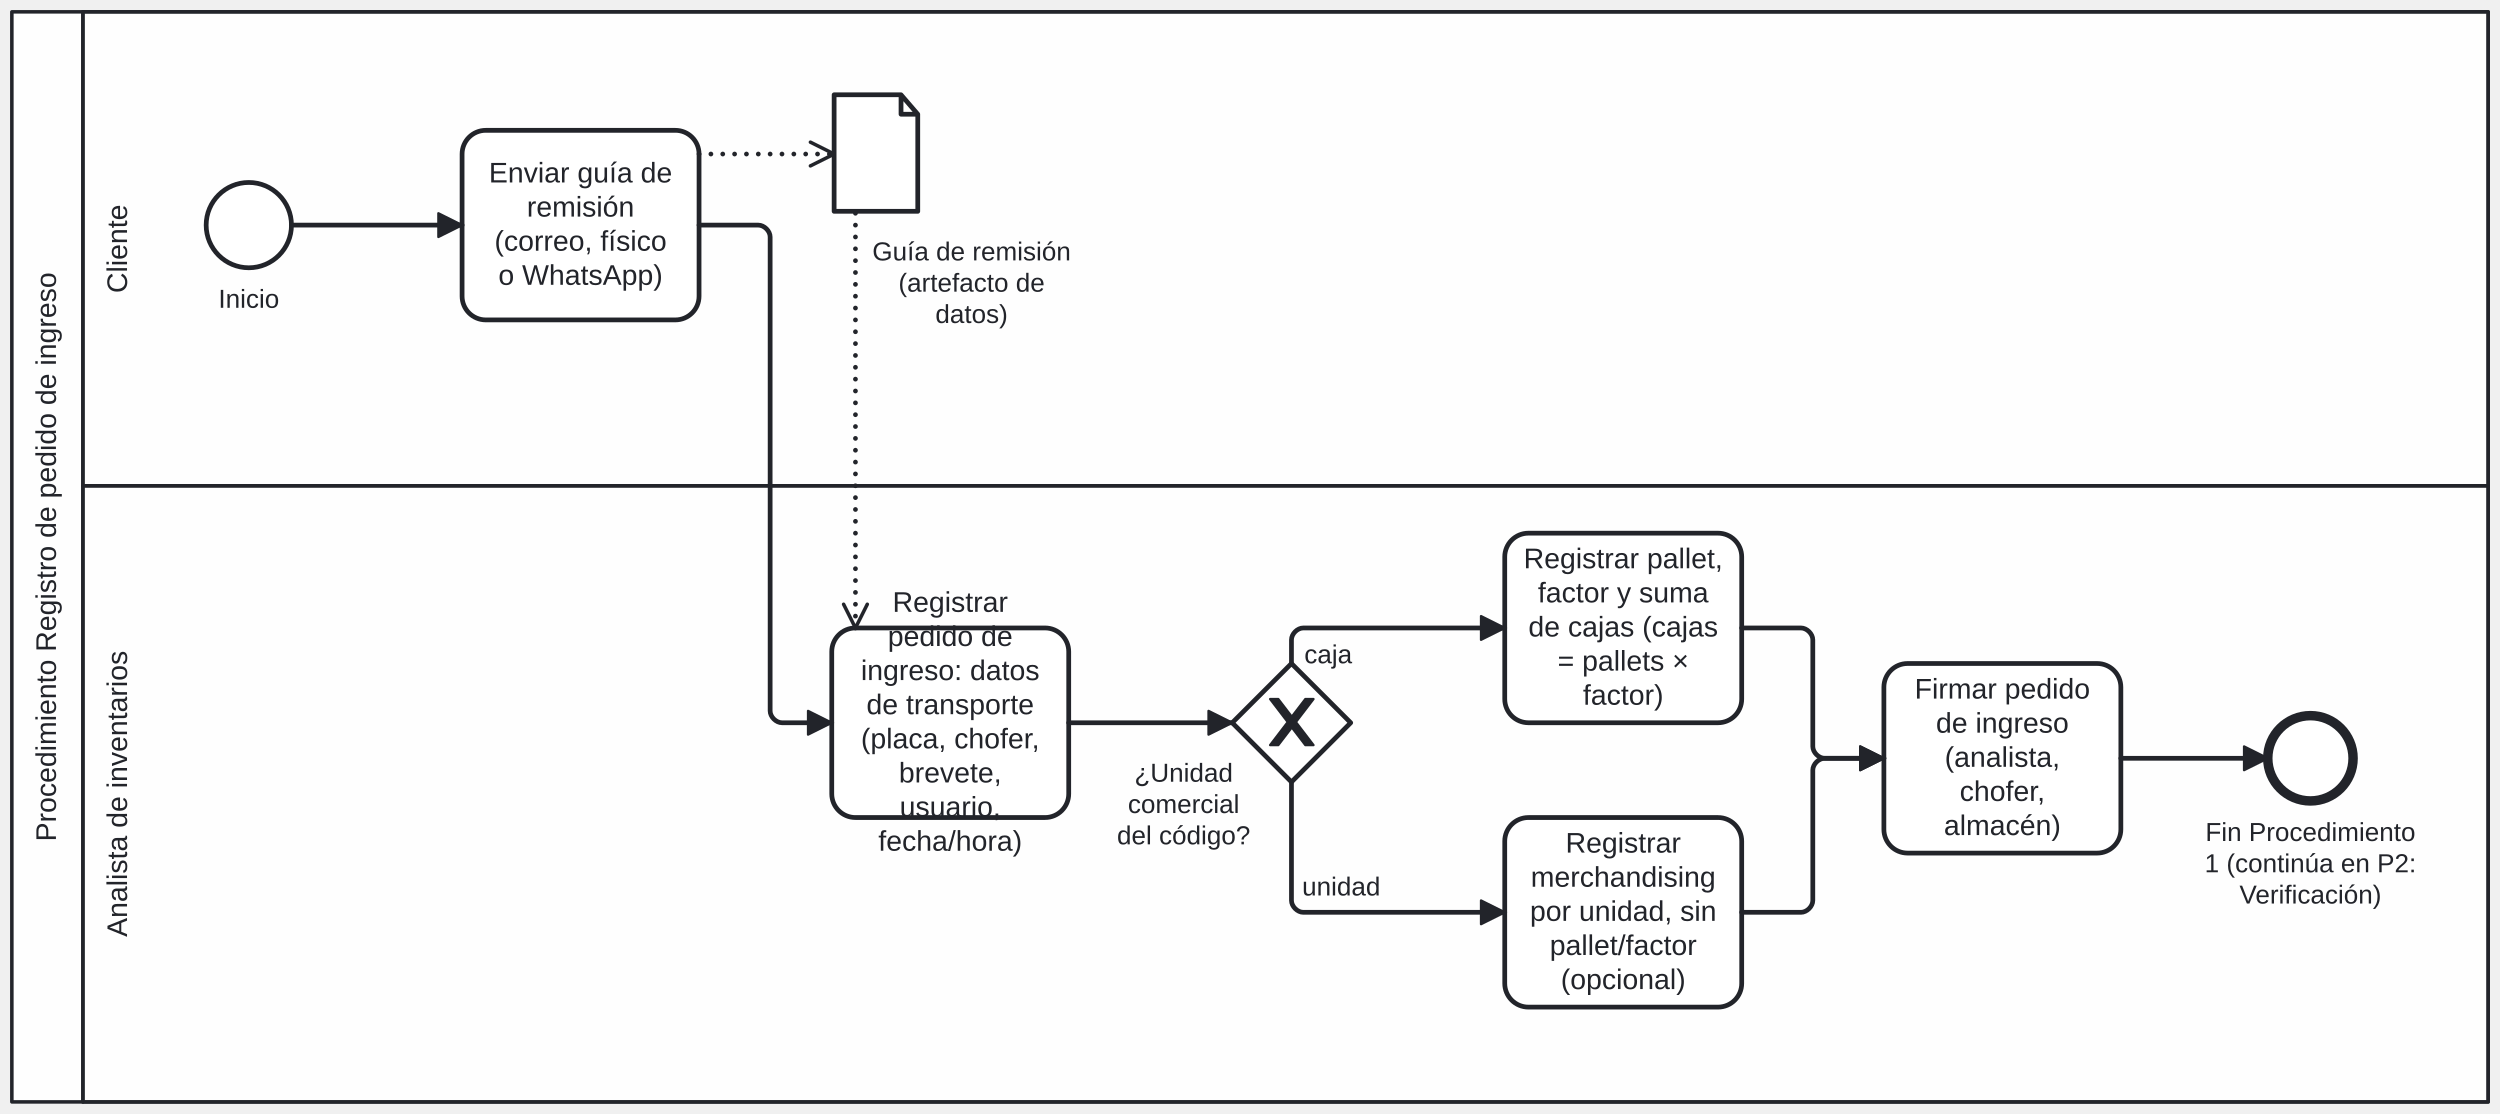
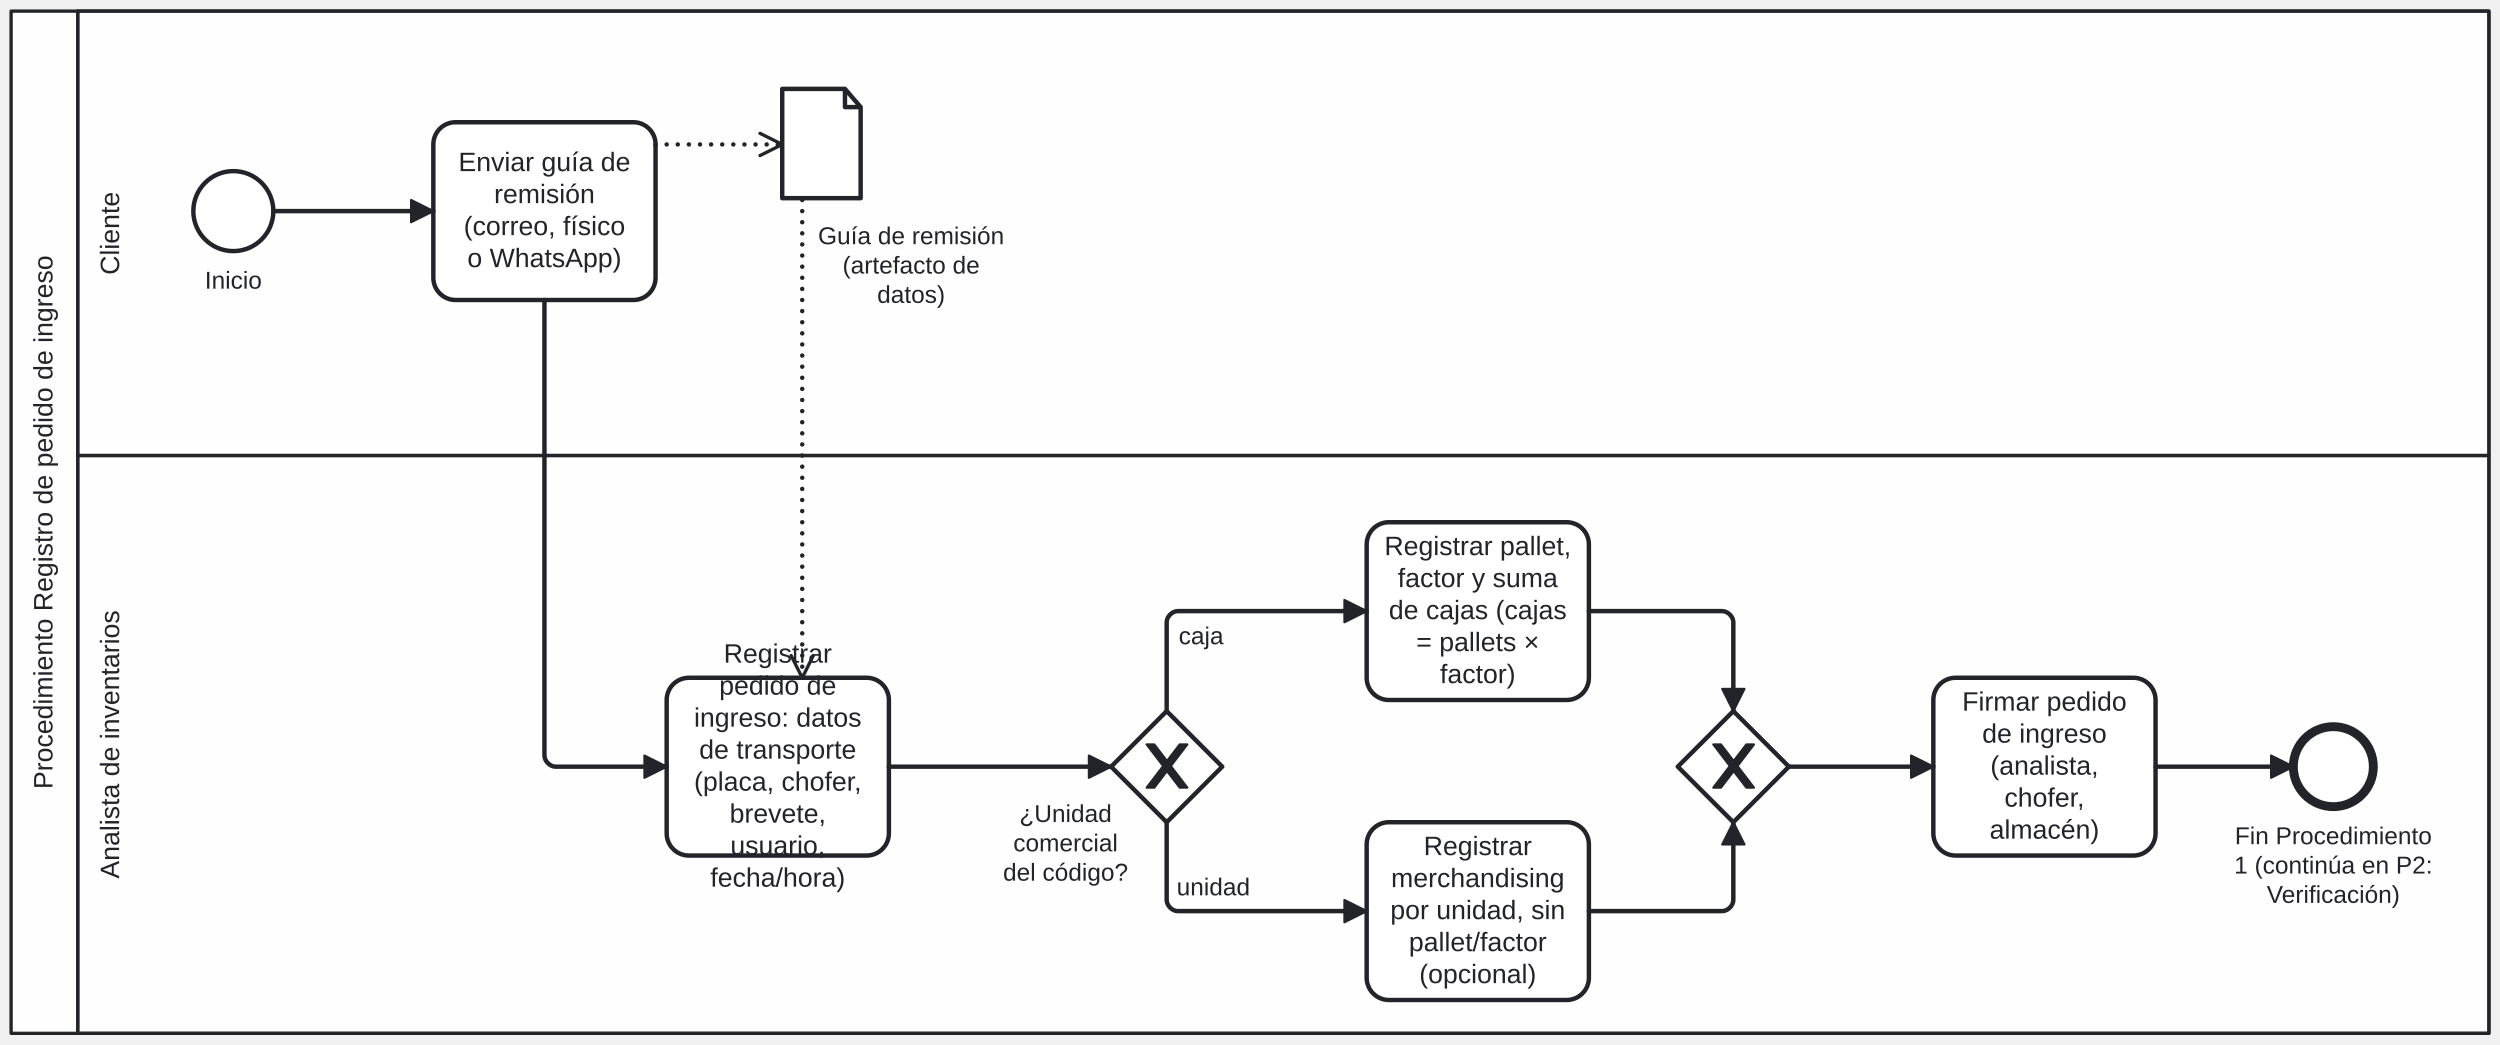
- <svg xmlns="http://www.w3.org/2000/svg" width="1055" height="470" viewBox="100 -40 1055 470" version="1.1">
+ <svg xmlns="http://www.w3.org/2000/svg" width="1125" height="470" viewBox="100 -65 1125 470" version="1.1">
  <defs>
-     <pattern id="djs-grid-pattern-201224" width="10" height="10" patternUnits="userSpaceOnUse">
+     <pattern id="djs-grid-pattern-853184" width="10" height="10" patternUnits="userSpaceOnUse">
      <circle cx="0.5" cy="0.5" r="0.5" style="fill: rgb(204, 204, 204);" />
    </pattern>
  </defs>
  <g class="djs-group">
-     <g class="djs-element djs-shape" data-element-id="Participant_1" style="display: block;" transform="matrix(1 0 0 1 105 -35)">
+     <g class="djs-element djs-shape" data-element-id="Participant_1" style="display: block;" transform="matrix(1 0 0 1 105 -60)">
      <g class="djs-visual">
-         <rect x="0" y="0" width="1045" height="460" rx="0" ry="0" style="stroke-linecap: round; stroke-linejoin: round; stroke: rgb(34, 36, 42); stroke-width: 1.5px; fill: white; fill-opacity: 0.95;" />
+         <rect x="0" y="0" width="1115" height="460" rx="0" ry="0" style="stroke-linecap: round; stroke-linejoin: round; stroke: rgb(34, 36, 42); stroke-width: 1.5px; fill: white; fill-opacity: 0.95;" />
        <path style="fill: none; stroke-linecap: round; stroke-linejoin: round; stroke: rgb(34, 36, 42); stroke-width: 1.5px;" d="M30,0L30,460" />
        <text lineHeight="1.2" class="djs-label" style="font-family: Arial, sans-serif; font-size: 12px; font-weight: normal; fill: rgb(34, 36, 42);" transform="matrix(-1.83697e-16 -1 1 -1.83697e-16 0 460)">
          <tspan x="109.927" y="18.6">Procedimiento Registro de pedido de ingreso</tspan>
        </text>
      </g>
-       <rect class="djs-hit djs-hit-no-move" x="0" y="0" width="1045" height="460" style="fill: none; stroke-opacity: 0; stroke: white; stroke-width: 15px;" />
-       <rect class="djs-hit djs-hit-click-stroke" x="0" y="0" width="1045" height="460" style="fill: none; stroke-opacity: 0; stroke: white; stroke-width: 15px;" />
+       <rect class="djs-hit djs-hit-no-move" x="0" y="0" width="1115" height="460" style="fill: none; stroke-opacity: 0; stroke: white; stroke-width: 15px;" />
+       <rect class="djs-hit djs-hit-click-stroke" x="0" y="0" width="1115" height="460" style="fill: none; stroke-opacity: 0; stroke: white; stroke-width: 15px;" />
      <rect class="djs-hit djs-hit-all" x="0" y="0" width="30" height="460" style="fill: none; stroke-opacity: 0; stroke: white; stroke-width: 15px;" />
-       <rect x="-5" y="-5" rx="4" width="1055" height="470" class="djs-outline" style="fill: none;" />
+       <rect x="-5" y="-5" rx="4" width="1125" height="470" class="djs-outline" style="fill: none;" />
    </g>
    <g class="djs-children">
      <g class="djs-group">
-         <g class="djs-element djs-shape" data-element-id="Lane_Analista_Inventarios" style="display: block;" transform="matrix(1 0 0 1 135 165)">
-           <g class="djs-visual">
-             <rect x="0" y="0" width="1015" height="260" rx="0" ry="0" style="stroke-linecap: round; stroke-linejoin: round; stroke: rgb(34, 36, 42); stroke-width: 1.5px; fill: white; fill-opacity: 0.25;" />
+         <g class="djs-element djs-shape" data-element-id="Lane_Cliente" style="display: block;" transform="matrix(1 0 0 1 135 -60)">
+           <g class="djs-visual">
+             <rect x="0" y="0" width="1085" height="200" rx="0" ry="0" style="stroke-linecap: round; stroke-linejoin: round; stroke: rgb(34, 36, 42); stroke-width: 1.5px; fill: white; fill-opacity: 0.25;" />
+             <text lineHeight="1.2" class="djs-label" style="font-family: Arial, sans-serif; font-size: 12px; font-weight: normal; fill: rgb(34, 36, 42);" transform="matrix(-1.83697e-16 -1 1 -1.83697e-16 0 200)">
+               <tspan x="81.323" y="18.6">Cliente</tspan>
+             </text>
+           </g>
+           <rect class="djs-hit djs-hit-no-move" x="0" y="0" width="1085" height="200" style="fill: none; stroke-opacity: 0; stroke: white; stroke-width: 15px;" />
+           <rect class="djs-hit djs-hit-click-stroke" x="0" y="0" width="1085" height="200" style="fill: none; stroke-opacity: 0; stroke: white; stroke-width: 15px;" />
+           <rect class="djs-hit djs-hit-all" x="0" y="0" width="30" height="200" style="fill: none; stroke-opacity: 0; stroke: white; stroke-width: 15px;" />
+           <rect x="-5" y="-5" rx="4" width="1095" height="210" class="djs-outline" style="fill: none;" />
+         </g>
+       </g>
+       <g class="djs-group">
+         <g class="djs-element djs-shape" data-element-id="Lane_Analista_Inventarios" style="display: block;" transform="matrix(1 0 0 1 135 140)">
+           <g class="djs-visual">
+             <rect x="0" y="0" width="1085" height="260" rx="0" ry="0" style="stroke-linecap: round; stroke-linejoin: round; stroke: rgb(34, 36, 42); stroke-width: 1.5px; fill: white; fill-opacity: 0.25;" />
            <text lineHeight="1.2" class="djs-label" style="font-family: Arial, sans-serif; font-size: 12px; font-weight: normal; fill: rgb(34, 36, 42);" transform="matrix(-1.83697e-16 -1 1 -1.83697e-16 0 260)">
              <tspan x="69.631" y="18.6">Analista de inventarios</tspan>
            </text>
          </g>
-           <rect class="djs-hit djs-hit-no-move" x="0" y="0" width="1015" height="260" style="fill: none; stroke-opacity: 0; stroke: white; stroke-width: 15px;" />
-           <rect class="djs-hit djs-hit-click-stroke" x="0" y="0" width="1015" height="260" style="fill: none; stroke-opacity: 0; stroke: white; stroke-width: 15px;" />
+           <rect class="djs-hit djs-hit-no-move" x="0" y="0" width="1085" height="260" style="fill: none; stroke-opacity: 0; stroke: white; stroke-width: 15px;" />
+           <rect class="djs-hit djs-hit-click-stroke" x="0" y="0" width="1085" height="260" style="fill: none; stroke-opacity: 0; stroke: white; stroke-width: 15px;" />
          <rect class="djs-hit djs-hit-all" x="0" y="0" width="30" height="260" style="fill: none; stroke-opacity: 0; stroke: white; stroke-width: 15px;" />
-           <rect x="-5" y="-5" rx="4" width="1025" height="270" class="djs-outline" style="fill: none;" />
-         </g>
-       </g>
-       <g class="djs-group">
-         <g class="djs-element djs-shape" data-element-id="Lane_Cliente" style="display: block;" transform="matrix(1 0 0 1 135 -35)">
-           <g class="djs-visual">
-             <rect x="0" y="0" width="1015" height="200" rx="0" ry="0" style="stroke-linecap: round; stroke-linejoin: round; stroke: rgb(34, 36, 42); stroke-width: 1.5px; fill: white; fill-opacity: 0.25;" />
-             <text lineHeight="1.2" class="djs-label" style="font-family: Arial, sans-serif; font-size: 12px; font-weight: normal; fill: rgb(34, 36, 42);" transform="matrix(-1.83697e-16 -1 1 -1.83697e-16 0 200)">
-               <tspan x="81.323" y="18.6">Cliente</tspan>
-             </text>
-           </g>
-           <rect class="djs-hit djs-hit-no-move" x="0" y="0" width="1015" height="200" style="fill: none; stroke-opacity: 0; stroke: white; stroke-width: 15px;" />
-           <rect class="djs-hit djs-hit-click-stroke" x="0" y="0" width="1015" height="200" style="fill: none; stroke-opacity: 0; stroke: white; stroke-width: 15px;" />
-           <rect class="djs-hit djs-hit-all" x="0" y="0" width="30" height="200" style="fill: none; stroke-opacity: 0; stroke: white; stroke-width: 15px;" />
-           <rect x="-5" y="-5" rx="4" width="1025" height="210" class="djs-outline" style="fill: none;" />
-         </g>
-       </g>
-       <g class="djs-group">
-         <g class="djs-element djs-shape" data-element-id="Task_4" style="display: block;" transform="matrix(1 0 0 1 735 305)">
+           <rect x="-5" y="-5" rx="4" width="1095" height="270" class="djs-outline" style="fill: none;" />
+         </g>
+       </g>
+       <g class="djs-group">
+         <g class="djs-element djs-shape" data-element-id="Task_1" style="display: block;" transform="matrix(1 0 0 1 295 -10)">
+           <g class="djs-visual">
+             <rect x="0" y="0" width="100" height="80" rx="10" ry="10" style="stroke-linecap: round; stroke-linejoin: round; stroke: rgb(34, 36, 42); stroke-width: 2px; fill: white; fill-opacity: 0.95;" />
+             <text lineHeight="1.2" class="djs-label" style="font-family: Arial, sans-serif; font-size: 12px; font-weight: normal; fill: rgb(34, 36, 42);">
+               <tspan x="11.308" y="22">Enviar guía de </tspan>
+               <tspan x="27.327" y="36.4">remisión </tspan>
+               <tspan x="13.657" y="50.8">(correo, físico</tspan>
+               <tspan x="15.318" y="65.2">o WhatsApp)</tspan>
+             </text>
+           </g>
+           <rect class="djs-hit djs-hit-all" x="0" y="0" width="100" height="80" style="fill: none; stroke-opacity: 0; stroke: white; stroke-width: 15px;" />
+           <rect x="-5" y="-5" rx="14" width="110" height="90" class="djs-outline" style="fill: none;" />
+         </g>
+       </g>
+       <g class="djs-group">
+         <g class="djs-element djs-shape" data-element-id="StartEvent_1" style="display: block;" transform="matrix(1 0 0 1 187 12)">
+           <g class="djs-visual">
+             <circle cx="18" cy="18" r="18" style="stroke-linecap: round; stroke-linejoin: round; stroke: rgb(34, 36, 42); stroke-width: 2px; fill: white; fill-opacity: 0.95;" />
+           </g>
+           <rect class="djs-hit djs-hit-all" x="0" y="0" width="36" height="36" style="fill: none; stroke-opacity: 0; stroke: white; stroke-width: 15px;" />
+           <circle cx="18" cy="18" r="23" class="djs-outline" style="fill: none;" />
+         </g>
+       </g>
+       <g class="djs-group">
+         <g class="djs-element djs-shape" data-element-id="StartEvent_1_label" style="display: block;" transform="matrix(1 0 0 1 192 55)">
+           <g class="djs-visual">
+             <text lineHeight="1.2" class="djs-label" style="font-family: Arial, sans-serif; font-size: 11px; font-weight: normal; fill: rgb(34, 36, 42);">
+               <tspan x="0.16" y="9.9">Inicio</tspan>
+             </text>
+           </g>
+           <rect class="djs-hit djs-hit-all" x="0" y="0" width="26" height="14" style="fill: none; stroke-opacity: 0; stroke: white; stroke-width: 15px;" />
+           <rect x="-5" y="-5" rx="4" width="36" height="24" class="djs-outline" style="fill: none;" />
+         </g>
+       </g>
+       <g class="djs-group">
+         <g class="djs-element djs-shape" data-element-id="DataObjectReference_1" style="display: block;" transform="matrix(1 0 0 1 452 -25)">
+           <g class="djs-visual">
+             <path d="m 0,0 28.235,0 7.059,8.197 0,40.984 -35.294,0 0,-49.18 28.235,0 0,8.197 7.059,0" style="fill: white; stroke-linecap: round; stroke-linejoin: round; stroke: rgb(34, 36, 42); stroke-width: 2px; fill-opacity: 0.95;" />
+           </g>
+           <rect class="djs-hit djs-hit-all" x="0" y="0" width="36" height="50" style="fill: none; stroke-opacity: 0; stroke: white; stroke-width: 15px;" />
+           <path d="M44.765 11.326L36.989 2.641C36.045 1.586 34.565 0.989 33.19 0.989H5.987C3.227 0.989 0.99 3.349 0.99 6.26V55.023C0.99 57.935 3.227 60.295 5.987 60.295H40.966C43.726 60.295 45.963 57.935 45.963 55.023V14.946C45.963 13.6 45.641 12.305 44.765 11.326Z" transform="translate(-6, -6)" class="djs-outline" style="stroke-width: 2px; fill: none;" />
+         </g>
+       </g>
+       <g class="djs-group">
+         <g class="djs-element djs-shape" data-element-id="DataObjectReference_1_label" style="display: block;" transform="matrix(1 0 0 1 468 35)">
+           <g class="djs-visual">
+             <text lineHeight="1.2" class="djs-label" style="font-family: Arial, sans-serif; font-size: 11px; font-weight: normal; fill: rgb(34, 36, 42);">
+               <tspan x="0.119" y="9.9">Guía de remisión </tspan>
+               <tspan x="11.122" y="23.1">(artefacto de </tspan>
+               <tspan x="26.714" y="36.3">datos)</tspan>
+             </text>
+           </g>
+           <rect class="djs-hit djs-hit-all" x="0" y="0" width="84" height="40" style="fill: none; stroke-opacity: 0; stroke: white; stroke-width: 15px;" />
+           <rect x="-5" y="-5" rx="4" width="94" height="50" class="djs-outline" style="fill: none;" />
+         </g>
+       </g>
+       <g class="djs-group">
+         <g class="djs-element djs-shape" data-element-id="Task_4" style="display: block;" transform="matrix(1 0 0 1 715 305)">
          <g class="djs-visual">
            <rect x="0" y="0" width="100" height="80" rx="10" ry="10" style="stroke-linecap: round; stroke-linejoin: round; stroke: rgb(34, 36, 42); stroke-width: 2px; fill: white; fill-opacity: 0.95;" />
            <text lineHeight="1.2" class="djs-label" style="font-family: Arial, sans-serif; font-size: 12px; font-weight: normal; fill: rgb(34, 36, 42);">
              <tspan x="25.66" y="14.8">Registrar </tspan>
              <tspan x="10.979" y="29.2">merchandising </tspan>
              <tspan x="10.64" y="43.6">por unidad, sin </tspan>
              <tspan x="18.983" y="58">pallet/factor </tspan>
              <tspan x="23.653" y="72.4">(opcional)</tspan>
            </text>
          </g>
          <rect class="djs-hit djs-hit-all" x="0" y="0" width="100" height="80" style="fill: none; stroke-opacity: 0; stroke: white; stroke-width: 15px;" />
          <rect x="-5" y="-5" rx="14" width="110" height="90" class="djs-outline" style="fill: none;" />
        </g>
      </g>
      <g class="djs-group">
-         <g class="djs-element djs-shape" data-element-id="Task_3" style="display: block;" transform="matrix(1 0 0 1 735 185)">
-           <g class="djs-visual">
-             <rect x="0" y="0" width="100" height="80" rx="10" ry="10" style="stroke-linecap: round; stroke-linejoin: round; stroke: rgb(34, 36, 42); stroke-width: 2px; fill: white; fill-opacity: 0.95;" />
-             <text lineHeight="1.2" class="djs-label" style="font-family: Arial, sans-serif; font-size: 12px; font-weight: normal; fill: rgb(34, 36, 42);">
-               <tspan x="7.982" y="14.8">Registrar pallet,</tspan>
-               <tspan x="13.988" y="29.2">factor y suma </tspan>
-               <tspan x="9.98" y="43.6">de cajas (cajas </tspan>
-               <tspan x="22.314" y="58">= pallets × </tspan>
-               <tspan x="32.996" y="72.4">factor)</tspan>
-             </text>
-           </g>
-           <rect class="djs-hit djs-hit-all" x="0" y="0" width="100" height="80" style="fill: none; stroke-opacity: 0; stroke: white; stroke-width: 15px;" />
-           <rect x="-5" y="-5" rx="14" width="110" height="90" class="djs-outline" style="fill: none;" />
-         </g>
-       </g>
-       <g class="djs-group">
-         <g class="djs-element djs-shape" data-element-id="Gateway_1" style="display: block;" transform="matrix(1 0 0 1 620 240)">
+         <g class="djs-element djs-shape" data-element-id="Gateway_1" style="display: block;" transform="matrix(1 0 0 1 600 255)">
          <g class="djs-visual">
            <polygon points="25,0 50,25 25,50 0,25" style="stroke-linecap: round; stroke-linejoin: round; stroke: rgb(34, 36, 42); stroke-width: 2px; fill: white; fill-opacity: 0.95;" />
            <path d="m 16,15 7.429,9.714 -7.429,9.714 3.429,0 5.714,-7.464 5.714,7.464 3.429,0 -7.429,-9.714 7.429,-9.714 -3.429,0 -5.714,7.464 -5.714,-7.464 -3.429,0 z" style="fill: rgb(34, 36, 42); stroke-linecap: round; stroke-linejoin: round; stroke: rgb(34, 36, 42); stroke-width: 1px;" />
          </g>
          <rect class="djs-hit djs-hit-all" x="0" y="0" width="50" height="50" style="fill: none; stroke-opacity: 0; stroke: white; stroke-width: 15px;" />
          <rect x="2" y="2" rx="4" width="46" height="46" class="djs-outline" style="transform-box: fill-box; transform: rotate(45deg); transform-origin: center center; fill: none;" />
        </g>
      </g>
      <g class="djs-group">
-         <g class="djs-element djs-shape" data-element-id="Gateway_1_label" style="display: block;" transform="matrix(1 0 0 1 567 280)">
+         <g class="djs-element djs-shape" data-element-id="Gateway_1_label" style="display: block;" transform="matrix(1 0 0 1 547 295)">
          <g class="djs-visual">
            <text lineHeight="1.2" class="djs-label" style="font-family: Arial, sans-serif; font-size: 11px; font-weight: normal; fill: rgb(34, 36, 42);">
              <tspan x="11.711" y="9.9">¿Unidad </tspan>
              <tspan x="8.967" y="23.1">comercial </tspan>
              <tspan x="4.366" y="36.3">del código?</tspan>
            </text>
          </g>
          <rect class="djs-hit djs-hit-all" x="0" y="0" width="65" height="40" style="fill: none; stroke-opacity: 0; stroke: white; stroke-width: 15px;" />
          <rect x="-5" y="-5" rx="4" width="75" height="50" class="djs-outline" style="fill: none;" />
        </g>
      </g>
      <g class="djs-group">
-         <g class="djs-element djs-shape" data-element-id="Task_1" style="display: block;" transform="matrix(1 0 0 1 295 15)">
-           <g class="djs-visual">
-             <rect x="0" y="0" width="100" height="80" rx="10" ry="10" style="stroke-linecap: round; stroke-linejoin: round; stroke: rgb(34, 36, 42); stroke-width: 2px; fill: white; fill-opacity: 0.95;" />
-             <text lineHeight="1.2" class="djs-label" style="font-family: Arial, sans-serif; font-size: 12px; font-weight: normal; fill: rgb(34, 36, 42);">
-               <tspan x="11.308" y="22">Enviar guía de </tspan>
-               <tspan x="27.327" y="36.4">remisión </tspan>
-               <tspan x="13.657" y="50.8">(correo, físico</tspan>
-               <tspan x="15.318" y="65.2">o WhatsApp)</tspan>
-             </text>
-           </g>
-           <rect class="djs-hit djs-hit-all" x="0" y="0" width="100" height="80" style="fill: none; stroke-opacity: 0; stroke: white; stroke-width: 15px;" />
-           <rect x="-5" y="-5" rx="14" width="110" height="90" class="djs-outline" style="fill: none;" />
-         </g>
-       </g>
-       <g class="djs-group">
-         <g class="djs-element djs-shape" data-element-id="StartEvent_1" style="display: block;" transform="matrix(1 0 0 1 187 37)">
-           <g class="djs-visual">
-             <circle cx="18" cy="18" r="18" style="stroke-linecap: round; stroke-linejoin: round; stroke: rgb(34, 36, 42); stroke-width: 2px; fill: white; fill-opacity: 0.95;" />
-           </g>
-           <rect class="djs-hit djs-hit-all" x="0" y="0" width="36" height="36" style="fill: none; stroke-opacity: 0; stroke: white; stroke-width: 15px;" />
-           <circle cx="18" cy="18" r="23" class="djs-outline" style="fill: none;" />
-         </g>
-       </g>
-       <g class="djs-group">
-         <g class="djs-element djs-shape" data-element-id="StartEvent_1_label" style="display: block;" transform="matrix(1 0 0 1 192 80)">
-           <g class="djs-visual">
-             <text lineHeight="1.2" class="djs-label" style="font-family: Arial, sans-serif; font-size: 11px; font-weight: normal; fill: rgb(34, 36, 42);">
-               <tspan x="0.16" y="9.9">Inicio</tspan>
-             </text>
-           </g>
-           <rect class="djs-hit djs-hit-all" x="0" y="0" width="26" height="14" style="fill: none; stroke-opacity: 0; stroke: white; stroke-width: 15px;" />
-           <rect x="-5" y="-5" rx="4" width="36" height="24" class="djs-outline" style="fill: none;" />
-         </g>
-       </g>
-       <g class="djs-group">
-         <g class="djs-element djs-shape" data-element-id="Task_5" style="display: block;" transform="matrix(1 0 0 1 895 240)">
-           <g class="djs-visual">
-             <rect x="0" y="0" width="100" height="80" rx="10" ry="10" style="stroke-linecap: round; stroke-linejoin: round; stroke: rgb(34, 36, 42); stroke-width: 2px; fill: white; fill-opacity: 0.95;" />
-             <text lineHeight="1.2" class="djs-label" style="font-family: Arial, sans-serif; font-size: 12px; font-weight: normal; fill: rgb(34, 36, 42);">
-               <tspan x="12.986" y="14.8">Firmar pedido </tspan>
-               <tspan x="21.98" y="29.2">de ingreso </tspan>
-               <tspan x="25.654" y="43.6">(analista, </tspan>
-               <tspan x="31.988" y="58">chofer, </tspan>
-               <tspan x="25.323" y="72.4">almacén)</tspan>
-             </text>
-           </g>
-           <rect class="djs-hit djs-hit-all" x="0" y="0" width="100" height="80" style="fill: none; stroke-opacity: 0; stroke: white; stroke-width: 15px;" />
-           <rect x="-5" y="-5" rx="14" width="110" height="90" class="djs-outline" style="fill: none;" />
-         </g>
-       </g>
-       <g class="djs-group">
-         <g class="djs-element djs-shape" data-element-id="EndEvent_1" style="display: block;" transform="matrix(1 0 0 1 1057 262)">
-           <g class="djs-visual">
-             <circle cx="18" cy="18" r="18" style="stroke-linecap: round; stroke-linejoin: round; stroke: rgb(34, 36, 42); stroke-width: 4px; fill: white; fill-opacity: 0.95;" />
-           </g>
-           <rect class="djs-hit djs-hit-all" x="0" y="0" width="36" height="36" style="fill: none; stroke-opacity: 0; stroke: white; stroke-width: 15px;" />
-           <circle cx="18" cy="18" r="24" class="djs-outline" style="fill: none;" />
-         </g>
-       </g>
-       <g class="djs-group">
-         <g class="djs-element djs-shape" data-element-id="EndEvent_1_label" style="display: block;" transform="matrix(1 0 0 1 1030 305)">
-           <g class="djs-visual">
-             <text lineHeight="1.2" class="djs-label" style="font-family: Arial, sans-serif; font-size: 11px; font-weight: normal; fill: rgb(34, 36, 42);">
-               <tspan x="0.675" y="9.9">Fin Procedimiento </tspan>
-               <tspan x="0.358" y="23.1">1 (continúa en P2:</tspan>
-               <tspan x="15.043" y="36.3">Verificación)</tspan>
-             </text>
-           </g>
-           <rect class="djs-hit djs-hit-all" x="0" y="0" width="90" height="40" style="fill: none; stroke-opacity: 0; stroke: white; stroke-width: 15px;" />
-           <rect x="-5" y="-5" rx="4" width="100" height="50" class="djs-outline" style="fill: none;" />
-         </g>
-       </g>
-       <g class="djs-group">
-         <g class="djs-element djs-shape" data-element-id="DataObjectReference_1" style="display: block;" transform="matrix(1 0 0 1 452 0)">
-           <g class="djs-visual">
-             <path d="m 0,0 28.235,0 7.059,8.197 0,40.984 -35.294,0 0,-49.18 28.235,0 0,8.197 7.059,0" style="fill: white; stroke-linecap: round; stroke-linejoin: round; stroke: rgb(34, 36, 42); stroke-width: 2px; fill-opacity: 0.95;" />
-           </g>
-           <rect class="djs-hit djs-hit-all" x="0" y="0" width="36" height="50" style="fill: none; stroke-opacity: 0; stroke: white; stroke-width: 15px;" />
-           <path d="M44.765 11.326L36.989 2.641C36.045 1.586 34.565 0.989 33.19 0.989H5.987C3.227 0.989 0.99 3.349 0.99 6.26V55.023C0.99 57.935 3.227 60.295 5.987 60.295H40.966C43.726 60.295 45.963 57.935 45.963 55.023V14.946C45.963 13.6 45.641 12.305 44.765 11.326Z" transform="translate(-6, -6)" class="djs-outline" style="stroke-width: 2px; fill: none;" />
-         </g>
-       </g>
-       <g class="djs-group">
-         <g class="djs-element djs-shape" data-element-id="DataObjectReference_1_label" style="display: block;" transform="matrix(1 0 0 1 468 60)">
-           <g class="djs-visual">
-             <text lineHeight="1.2" class="djs-label" style="font-family: Arial, sans-serif; font-size: 11px; font-weight: normal; fill: rgb(34, 36, 42);">
-               <tspan x="0.119" y="9.9">Guía de remisión </tspan>
-               <tspan x="11.122" y="23.1">(artefacto de </tspan>
-               <tspan x="26.714" y="36.3">datos)</tspan>
-             </text>
-           </g>
-           <rect class="djs-hit djs-hit-all" x="0" y="0" width="84" height="40" style="fill: none; stroke-opacity: 0; stroke: white; stroke-width: 15px;" />
-           <rect x="-5" y="-5" rx="4" width="94" height="50" class="djs-outline" style="fill: none;" />
-         </g>
-       </g>
-       <g class="djs-group">
-         <g class="djs-element djs-shape" data-element-id="Task_2" style="display: block;" transform="matrix(1 0 0 1 451 225)">
+         <g class="djs-element djs-shape" data-element-id="Task_2" style="display: block;" transform="matrix(1 0 0 1 400 240)">
          <g class="djs-visual">
            <rect x="0" y="0" width="100" height="80" rx="10" ry="10" style="stroke-linecap: round; stroke-linejoin: round; stroke: rgb(34, 36, 42); stroke-width: 2px; fill: white; fill-opacity: 0.95;" />
            <text lineHeight="1.2" class="djs-label" style="font-family: Arial, sans-serif; font-size: 12px; font-weight: normal; fill: rgb(34, 36, 42);">
              <tspan x="25.66" y="-6.8">Registrar </tspan>
              <tspan x="23.642" y="7.6">pedido de </tspan>
              <tspan x="12.31" y="22">ingreso: datos </tspan>
              <tspan x="14.645" y="36.4">de transporte </tspan>
              <tspan x="12.312" y="50.8">(placa, chofer, </tspan>
              <tspan x="28.32" y="65.2">brevete, </tspan>
              <tspan x="28.654" y="79.6">usuario, </tspan>
              <tspan x="19.648" y="94">fecha/hora)</tspan>
            </text>
          </g>
          <rect class="djs-hit djs-hit-all" x="0" y="0" width="100" height="80" style="fill: none; stroke-opacity: 0; stroke: white; stroke-width: 15px;" />
          <rect x="-5" y="-5" rx="14" width="110" height="90" class="djs-outline" style="fill: none;" />
        </g>
      </g>
      <g class="djs-group">
-         <g class="djs-element djs-connection" data-element-id="Flow_8" style="display: block;">
-           <g class="djs-visual">
-             <defs>
-               <marker id="marker-0ae67iep15r1056lkyvj8u55j" viewBox="0 0 20 20" refX="11" refY="10" markerWidth="10" markerHeight="10" orient="auto">
-                 <path d="M 1 5 L 11 10 L 1 15 Z" style="stroke-linecap: round; stroke-linejoin: round; stroke: rgb(34, 36, 42); stroke-width: 1px; fill: rgb(34, 36, 42);" />
-               </marker>
-             </defs>
-             <path data-corner-radius="5" style="fill: none; stroke-linecap: round; stroke-linejoin: round; stroke: rgb(34, 36, 42); stroke-width: 2px; marker-end: url('#marker-0ae67iep15r1056lkyvj8u55j');" d="M995,280L1057,280" />
-           </g>
-           <path d="M995,280L1057,280" class="djs-hit djs-hit-stroke" style="fill: none; stroke-opacity: 0; stroke: white; stroke-width: 15px;" />
-           <rect x="990" y="275" rx="4" width="72" height="10" class="djs-outline" style="fill: none;" />
+         <g class="djs-element djs-shape" data-element-id="Gateway_1ki3svm" style="display: block;" transform="matrix(1 0 0 1 855 255)">
+           <g class="djs-visual">
+             <polygon points="25,0 50,25 25,50 0,25" style="stroke-linecap: round; stroke-linejoin: round; stroke: rgb(34, 36, 42); stroke-width: 2px; fill: white; fill-opacity: 0.95;" />
+             <path d="m 16,15 7.429,9.714 -7.429,9.714 3.429,0 5.714,-7.464 5.714,7.464 3.429,0 -7.429,-9.714 7.429,-9.714 -3.429,0 -5.714,7.464 -5.714,-7.464 -3.429,0 z" style="fill: rgb(34, 36, 42); stroke-linecap: round; stroke-linejoin: round; stroke: rgb(34, 36, 42); stroke-width: 1px;" />
+           </g>
+           <rect class="djs-hit djs-hit-all" x="0" y="0" width="50" height="50" style="fill: none; stroke-opacity: 0; stroke: white; stroke-width: 15px;" />
+           <rect x="2" y="2" rx="4" width="46" height="46" class="djs-outline" style="transform-box: fill-box; transform: rotate(45deg); transform-origin: center center; fill: none;" />
+         </g>
+       </g>
+       <g class="djs-group">
+         <g class="djs-element djs-shape" data-element-id="Task_5" style="display: block;" transform="matrix(1 0 0 1 970 240)">
+           <g class="djs-visual">
+             <rect x="0" y="0" width="100" height="80" rx="10" ry="10" style="stroke-linecap: round; stroke-linejoin: round; stroke: rgb(34, 36, 42); stroke-width: 2px; fill: white; fill-opacity: 0.95;" />
+             <text lineHeight="1.2" class="djs-label" style="font-family: Arial, sans-serif; font-size: 12px; font-weight: normal; fill: rgb(34, 36, 42);">
+               <tspan x="12.986" y="14.8">Firmar pedido </tspan>
+               <tspan x="21.98" y="29.2">de ingreso </tspan>
+               <tspan x="25.654" y="43.6">(analista, </tspan>
+               <tspan x="31.988" y="58">chofer, </tspan>
+               <tspan x="25.323" y="72.4">almacén)</tspan>
+             </text>
+           </g>
+           <rect class="djs-hit djs-hit-all" x="0" y="0" width="100" height="80" style="fill: none; stroke-opacity: 0; stroke: white; stroke-width: 15px;" />
+           <rect x="-5" y="-5" rx="14" width="110" height="90" class="djs-outline" style="fill: none;" />
+         </g>
+       </g>
+       <g class="djs-group">
+         <g class="djs-element djs-shape" data-element-id="EndEvent_1" style="display: block;" transform="matrix(1 0 0 1 1132 262)">
+           <g class="djs-visual">
+             <circle cx="18" cy="18" r="18" style="stroke-linecap: round; stroke-linejoin: round; stroke: rgb(34, 36, 42); stroke-width: 4px; fill: white; fill-opacity: 0.95;" />
+           </g>
+           <rect class="djs-hit djs-hit-all" x="0" y="0" width="36" height="36" style="fill: none; stroke-opacity: 0; stroke: white; stroke-width: 15px;" />
+           <circle cx="18" cy="18" r="24" class="djs-outline" style="fill: none;" />
+         </g>
+       </g>
+       <g class="djs-group">
+         <g class="djs-element djs-shape" data-element-id="EndEvent_1_label" style="display: block;" transform="matrix(1 0 0 1 1105 305)">
+           <g class="djs-visual">
+             <text lineHeight="1.2" class="djs-label" style="font-family: Arial, sans-serif; font-size: 11px; font-weight: normal; fill: rgb(34, 36, 42);">
+               <tspan x="0.675" y="9.9">Fin Procedimiento </tspan>
+               <tspan x="0.358" y="23.1">1 (continúa en P2:</tspan>
+               <tspan x="15.043" y="36.3">Verificación)</tspan>
+             </text>
+           </g>
+           <rect class="djs-hit djs-hit-all" x="0" y="0" width="90" height="40" style="fill: none; stroke-opacity: 0; stroke: white; stroke-width: 15px;" />
+           <rect x="-5" y="-5" rx="4" width="100" height="50" class="djs-outline" style="fill: none;" />
+         </g>
+       </g>
+       <g class="djs-group">
+         <g class="djs-element djs-shape" data-element-id="Task_3" style="display: block;" transform="matrix(1 0 0 1 715 170)">
+           <g class="djs-visual">
+             <rect x="0" y="0" width="100" height="80" rx="10" ry="10" style="stroke-linecap: round; stroke-linejoin: round; stroke: rgb(34, 36, 42); stroke-width: 2px; fill: white; fill-opacity: 0.95;" />
+             <text lineHeight="1.2" class="djs-label" style="font-family: Arial, sans-serif; font-size: 12px; font-weight: normal; fill: rgb(34, 36, 42);">
+               <tspan x="7.982" y="14.8">Registrar pallet,</tspan>
+               <tspan x="13.988" y="29.2">factor y suma </tspan>
+               <tspan x="9.98" y="43.6">de cajas (cajas </tspan>
+               <tspan x="22.314" y="58">= pallets × </tspan>
+               <tspan x="32.996" y="72.4">factor)</tspan>
+             </text>
+           </g>
+           <rect class="djs-hit djs-hit-all" x="0" y="0" width="100" height="80" style="fill: none; stroke-opacity: 0; stroke: white; stroke-width: 15px;" />
+           <rect x="-5" y="-5" rx="14" width="110" height="90" class="djs-outline" style="fill: none;" />
+         </g>
+       </g>
+       <g class="djs-group">
+         <g class="djs-element djs-connection" data-element-id="Flow_1" style="display: block;">
+           <g class="djs-visual">
+             <defs>
+               <marker id="marker-djdva9j370acv8yzk9ubf3jgn" viewBox="0 0 20 20" refX="11" refY="10" markerWidth="10" markerHeight="10" orient="auto">
+                 <path d="M 1 5 L 11 10 L 1 15 Z" style="stroke-linecap: round; stroke-linejoin: round; stroke: rgb(34, 36, 42); stroke-width: 1px; fill: rgb(34, 36, 42);" />
+               </marker>
+             </defs>
+             <path data-corner-radius="5" style="fill: none; stroke-linecap: round; stroke-linejoin: round; stroke: rgb(34, 36, 42); stroke-width: 2px; marker-end: url('#marker-djdva9j370acv8yzk9ubf3jgn');" d="M223,30L295,30" />
+           </g>
+           <path d="M223,30L295,30" class="djs-hit djs-hit-stroke" style="fill: none; stroke-opacity: 0; stroke: white; stroke-width: 15px;" />
+           <rect x="218" y="25" rx="4" width="82" height="10" class="djs-outline" style="fill: none;" />
+         </g>
+       </g>
+       <g class="djs-group">
+         <g class="djs-element djs-connection" data-element-id="Flow_2" style="display: block;">
+           <g class="djs-visual">
+             <defs>
+               <marker id="marker-15xpxhh9cm9jacsaq1no6fh0i" viewBox="0 0 20 20" refX="11" refY="10" markerWidth="10" markerHeight="10" orient="auto">
+                 <path d="M 1 5 L 11 10 L 1 15 Z" style="stroke-linecap: round; stroke-linejoin: round; stroke: rgb(34, 36, 42); stroke-width: 1px; fill: rgb(34, 36, 42);" />
+               </marker>
+             </defs>
+             <path data-corner-radius="5" style="fill: none; stroke-linecap: round; stroke-linejoin: round; stroke: rgb(34, 36, 42); stroke-width: 2px; marker-end: url('#marker-15xpxhh9cm9jacsaq1no6fh0i');" d="M345,70L345,275C345,277.5,347.5,280,350,280L400,280" />
+           </g>
+           <path d="M345,70L345,280L400,280" class="djs-hit djs-hit-stroke" style="fill: none; stroke-opacity: 0; stroke: white; stroke-width: 15px;" />
+           <rect x="340" y="65" rx="4" width="65" height="220" class="djs-outline" style="fill: none;" />
+         </g>
+       </g>
+       <g class="djs-group">
+         <g class="djs-element djs-connection" data-element-id="Flow_5_unidad" style="display: block;">
+           <g class="djs-visual">
+             <defs>
+               <marker id="marker-dqlmpu7r23bx0szcxsb3m7xfy" viewBox="0 0 20 20" refX="11" refY="10" markerWidth="10" markerHeight="10" orient="auto">
+                 <path d="M 1 5 L 11 10 L 1 15 Z" style="stroke-linecap: round; stroke-linejoin: round; stroke: rgb(34, 36, 42); stroke-width: 1px; fill: rgb(34, 36, 42);" />
+               </marker>
+             </defs>
+             <path data-corner-radius="5" style="fill: none; stroke-linecap: round; stroke-linejoin: round; stroke: rgb(34, 36, 42); stroke-width: 2px; marker-end: url('#marker-dqlmpu7r23bx0szcxsb3m7xfy');" d="M625,305L625,340C625,342.5,627.5,345,630,345L715,345" />
+           </g>
+           <path d="M625,305L625,345L715,345" class="djs-hit djs-hit-stroke" style="fill: none; stroke-opacity: 0; stroke: white; stroke-width: 15px;" />
+           <rect x="620" y="300" rx="4" width="100" height="50" class="djs-outline" style="fill: none;" />
+         </g>
+       </g>
+       <g class="djs-group">
+         <g class="djs-element djs-shape" data-element-id="Flow_5_unidad_label" style="display: block;" transform="matrix(1 0 0 1 629 328)">
+           <g class="djs-visual">
+             <text lineHeight="1.2" class="djs-label" style="font-family: Arial, sans-serif; font-size: 11px; font-weight: normal; fill: rgb(34, 36, 42);">
+               <tspan x="0.484" y="9.9">unidad</tspan>
+             </text>
+           </g>
+           <rect class="djs-hit djs-hit-all" x="0" y="0" width="34" height="14" style="fill: none; stroke-opacity: 0; stroke: white; stroke-width: 15px;" />
+           <rect x="-5" y="-5" rx="4" width="44" height="24" class="djs-outline" style="fill: none;" />
        </g>
      </g>
      <g class="djs-group">
        <g class="djs-element djs-connection" data-element-id="Flow_7" style="display: block;">
          <g class="djs-visual">
            <defs>
-               <marker id="marker-c8gqlyqdjpdcr4qe27ihz564a" viewBox="0 0 20 20" refX="11" refY="10" markerWidth="10" markerHeight="10" orient="auto">
-                 <path d="M 1 5 L 11 10 L 1 15 Z" style="stroke-linecap: round; stroke-linejoin: round; stroke: rgb(34, 36, 42); stroke-width: 1px; fill: rgb(34, 36, 42);" />
-               </marker>
-             </defs>
-             <path data-corner-radius="5" style="fill: none; stroke-linecap: round; stroke-linejoin: round; stroke: rgb(34, 36, 42); stroke-width: 2px; marker-end: url('#marker-c8gqlyqdjpdcr4qe27ihz564a');" d="M835,345L860,345C862.5,345,865,342.5,865,340L865,285C865,282.5,867.5,280,870,280L895,280" />
-           </g>
-           <path d="M835,345L865,345L865,280L895,280" class="djs-hit djs-hit-stroke" style="fill: none; stroke-opacity: 0; stroke: white; stroke-width: 15px;" />
-           <rect x="830" y="275" rx="4" width="70" height="75" class="djs-outline" style="fill: none;" />
-         </g>
-       </g>
-       <g class="djs-group">
-         <g class="djs-element djs-connection" data-element-id="Flow_6" style="display: block;">
-           <g class="djs-visual">
-             <defs>
-               <marker id="marker-ergdy6gqy1xbu5i2rc6pvzj5m" viewBox="0 0 20 20" refX="11" refY="10" markerWidth="10" markerHeight="10" orient="auto">
-                 <path d="M 1 5 L 11 10 L 1 15 Z" style="stroke-linecap: round; stroke-linejoin: round; stroke: rgb(34, 36, 42); stroke-width: 1px; fill: rgb(34, 36, 42);" />
-               </marker>
-             </defs>
-             <path data-corner-radius="5" style="fill: none; stroke-linecap: round; stroke-linejoin: round; stroke: rgb(34, 36, 42); stroke-width: 2px; marker-end: url('#marker-ergdy6gqy1xbu5i2rc6pvzj5m');" d="M835,225L860,225C862.5,225,865,227.5,865,230L865,275C865,277.5,867.5,280,870,280L895,280" />
-           </g>
-           <path d="M835,225L865,225L865,280L895,280" class="djs-hit djs-hit-stroke" style="fill: none; stroke-opacity: 0; stroke: white; stroke-width: 15px;" />
-           <rect x="830" y="220" rx="4" width="70" height="65" class="djs-outline" style="fill: none;" />
+               <marker id="marker-5854o0p6s2zysrf3w51qznerh" viewBox="0 0 20 20" refX="11" refY="10" markerWidth="10" markerHeight="10" orient="auto">
+                 <path d="M 1 5 L 11 10 L 1 15 Z" style="stroke-linecap: round; stroke-linejoin: round; stroke: rgb(34, 36, 42); stroke-width: 1px; fill: rgb(34, 36, 42);" />
+               </marker>
+             </defs>
+             <path data-corner-radius="5" style="fill: none; stroke-linecap: round; stroke-linejoin: round; stroke: rgb(34, 36, 42); stroke-width: 2px; marker-end: url('#marker-5854o0p6s2zysrf3w51qznerh');" d="M815,345L875,345C877.5,345,880,342.5,880,340L880,305" />
+           </g>
+           <path d="M815,345L880,345L880,305" class="djs-hit djs-hit-stroke" style="fill: none; stroke-opacity: 0; stroke: white; stroke-width: 15px;" />
+           <rect x="810" y="300" rx="4" width="75" height="50" class="djs-outline" style="fill: none;" />
        </g>
      </g>
      <g class="djs-group">
        <g class="djs-element djs-connection" data-element-id="Flow_4_caja" style="display: block;">
          <g class="djs-visual">
            <defs>
-               <marker id="marker-eveet456cgao76aase0n8xhnx" viewBox="0 0 20 20" refX="11" refY="10" markerWidth="10" markerHeight="10" orient="auto">
-                 <path d="M 1 5 L 11 10 L 1 15 Z" style="stroke-linecap: round; stroke-linejoin: round; stroke: rgb(34, 36, 42); stroke-width: 1px; fill: rgb(34, 36, 42);" />
-               </marker>
-             </defs>
-             <path data-corner-radius="5" style="fill: none; stroke-linecap: round; stroke-linejoin: round; stroke: rgb(34, 36, 42); stroke-width: 2px; marker-end: url('#marker-eveet456cgao76aase0n8xhnx');" d="M645,240L645,230C645,227.5,647.5,225,650,225L735,225" />
-           </g>
-           <path d="M645,240L645,225L735,225" class="djs-hit djs-hit-stroke" style="fill: none; stroke-opacity: 0; stroke: white; stroke-width: 15px;" />
-           <rect x="640" y="220" rx="4" width="100" height="25" class="djs-outline" style="fill: none;" />
-         </g>
-       </g>
-       <g class="djs-group">
-         <g class="djs-element djs-shape" data-element-id="Flow_4_caja_label" style="display: block;" transform="matrix(1 0 0 1 650 230)">
+               <marker id="marker-4l9w1ahikol7ang254bmbc8uc" viewBox="0 0 20 20" refX="11" refY="10" markerWidth="10" markerHeight="10" orient="auto">
+                 <path d="M 1 5 L 11 10 L 1 15 Z" style="stroke-linecap: round; stroke-linejoin: round; stroke: rgb(34, 36, 42); stroke-width: 1px; fill: rgb(34, 36, 42);" />
+               </marker>
+             </defs>
+             <path data-corner-radius="5" style="fill: none; stroke-linecap: round; stroke-linejoin: round; stroke: rgb(34, 36, 42); stroke-width: 2px; marker-end: url('#marker-4l9w1ahikol7ang254bmbc8uc');" d="M625,255L625,215C625,212.5,627.5,210,630,210L715,210" />
+           </g>
+           <path d="M625,255L625,210L715,210" class="djs-hit djs-hit-stroke" style="fill: none; stroke-opacity: 0; stroke: white; stroke-width: 15px;" />
+           <rect x="620" y="205" rx="4" width="100" height="55" class="djs-outline" style="fill: none;" />
+         </g>
+       </g>
+       <g class="djs-group">
+         <g class="djs-element djs-shape" data-element-id="Flow_4_caja_label" style="display: block;" transform="matrix(1 0 0 1 630 215)">
          <g class="djs-visual">
            <text lineHeight="1.2" class="djs-label" style="font-family: Arial, sans-serif; font-size: 11px; font-weight: normal; fill: rgb(34, 36, 42);">
              <tspan x="0.41" y="9.9">caja</tspan>
            </text>
          </g>
          <rect class="djs-hit djs-hit-all" x="0" y="0" width="21" height="14" style="fill: none; stroke-opacity: 0; stroke: white; stroke-width: 15px;" />
          <rect x="-5" y="-5" rx="4" width="31" height="24" class="djs-outline" style="fill: none;" />
        </g>
      </g>
      <g class="djs-group">
-         <g class="djs-element djs-connection" data-element-id="Flow_5_unidad" style="display: block;">
-           <g class="djs-visual">
-             <defs>
-               <marker id="marker-cs2ey5jitbqbdz8jbrjro3g7m" viewBox="0 0 20 20" refX="11" refY="10" markerWidth="10" markerHeight="10" orient="auto">
-                 <path d="M 1 5 L 11 10 L 1 15 Z" style="stroke-linecap: round; stroke-linejoin: round; stroke: rgb(34, 36, 42); stroke-width: 1px; fill: rgb(34, 36, 42);" />
-               </marker>
-             </defs>
-             <path data-corner-radius="5" style="fill: none; stroke-linecap: round; stroke-linejoin: round; stroke: rgb(34, 36, 42); stroke-width: 2px; marker-end: url('#marker-cs2ey5jitbqbdz8jbrjro3g7m');" d="M645,290L645,340C645,342.5,647.5,345,650,345L735,345" />
-           </g>
-           <path d="M645,290L645,345L735,345" class="djs-hit djs-hit-stroke" style="fill: none; stroke-opacity: 0; stroke: white; stroke-width: 15px;" />
-           <rect x="640" y="285" rx="4" width="100" height="65" class="djs-outline" style="fill: none;" />
-         </g>
-       </g>
-       <g class="djs-group">
-         <g class="djs-element djs-shape" data-element-id="Flow_5_unidad_label" style="display: block;" transform="matrix(1 0 0 1 649 328)">
-           <g class="djs-visual">
-             <text lineHeight="1.2" class="djs-label" style="font-family: Arial, sans-serif; font-size: 11px; font-weight: normal; fill: rgb(34, 36, 42);">
-               <tspan x="0.484" y="9.9">unidad</tspan>
-             </text>
-           </g>
-           <rect class="djs-hit djs-hit-all" x="0" y="0" width="34" height="14" style="fill: none; stroke-opacity: 0; stroke: white; stroke-width: 15px;" />
-           <rect x="-5" y="-5" rx="4" width="44" height="24" class="djs-outline" style="fill: none;" />
+         <g class="djs-element djs-connection" data-element-id="Flow_02xvfxq" style="display: block;">
+           <g class="djs-visual">
+             <defs>
+               <marker id="marker-9jdijr1nad4u0upv7hn9g3e77" viewBox="0 0 20 20" refX="11" refY="10" markerWidth="10" markerHeight="10" orient="auto">
+                 <path d="M 1 5 L 11 10 L 1 15 Z" style="stroke-linecap: round; stroke-linejoin: round; stroke: rgb(34, 36, 42); stroke-width: 1px; fill: rgb(34, 36, 42);" />
+               </marker>
+             </defs>
+             <path data-corner-radius="5" style="fill: none; stroke-linecap: round; stroke-linejoin: round; stroke: rgb(34, 36, 42); stroke-width: 2px; marker-end: url('#marker-9jdijr1nad4u0upv7hn9g3e77');" d="M815,210L875,210C877.5,210,880,212.5,880,215L880,255" />
+           </g>
+           <path d="M815,210L880,210L880,255" class="djs-hit djs-hit-stroke" style="fill: none; stroke-opacity: 0; stroke: white; stroke-width: 15px;" />
+           <rect x="810" y="205" rx="4" width="75" height="55" class="djs-outline" style="fill: none;" />
        </g>
      </g>
      <g class="djs-group">
        <g class="djs-element djs-connection" data-element-id="Flow_3" style="display: block;">
          <g class="djs-visual">
            <defs>
-               <marker id="marker-3j2zlbweyyf2qrryovg2w7ztm" viewBox="0 0 20 20" refX="11" refY="10" markerWidth="10" markerHeight="10" orient="auto">
-                 <path d="M 1 5 L 11 10 L 1 15 Z" style="stroke-linecap: round; stroke-linejoin: round; stroke: rgb(34, 36, 42); stroke-width: 1px; fill: rgb(34, 36, 42);" />
-               </marker>
-             </defs>
-             <path data-corner-radius="5" style="fill: none; stroke-linecap: round; stroke-linejoin: round; stroke: rgb(34, 36, 42); stroke-width: 2px; marker-end: url('#marker-3j2zlbweyyf2qrryovg2w7ztm');" d="M551,265L620,265" />
-           </g>
-           <path d="M551,265L620,265" class="djs-hit djs-hit-stroke" style="fill: none; stroke-opacity: 0; stroke: white; stroke-width: 15px;" />
-           <rect x="546" y="260" rx="4" width="79" height="10" class="djs-outline" style="fill: none;" />
-         </g>
-       </g>
-       <g class="djs-group">
-         <g class="djs-element djs-connection" data-element-id="Flow_2" style="display: block;">
-           <g class="djs-visual">
-             <defs>
-               <marker id="marker-dk3nti6fp3shzevtveor2lfal" viewBox="0 0 20 20" refX="11" refY="10" markerWidth="10" markerHeight="10" orient="auto">
-                 <path d="M 1 5 L 11 10 L 1 15 Z" style="stroke-linecap: round; stroke-linejoin: round; stroke: rgb(34, 36, 42); stroke-width: 1px; fill: rgb(34, 36, 42);" />
-               </marker>
-             </defs>
-             <path data-corner-radius="5" style="fill: none; stroke-linecap: round; stroke-linejoin: round; stroke: rgb(34, 36, 42); stroke-width: 2px; marker-end: url('#marker-dk3nti6fp3shzevtveor2lfal');" d="M395,55L420,55C422.5,55,425,57.5,425,60L425,260C425,262.5,427.5,265,430,265L451,265" />
-           </g>
-           <path d="M395,55L425,55L425,265L451,265" class="djs-hit djs-hit-stroke" style="fill: none; stroke-opacity: 0; stroke: white; stroke-width: 15px;" />
-           <rect x="390" y="50" rx="4" width="66" height="220" class="djs-outline" style="fill: none;" />
-         </g>
-       </g>
-       <g class="djs-group">
-         <g class="djs-element djs-connection" data-element-id="Flow_1" style="display: block;">
-           <g class="djs-visual">
-             <defs>
-               <marker id="marker-0moc1y3d3vl973evckez03qab" viewBox="0 0 20 20" refX="11" refY="10" markerWidth="10" markerHeight="10" orient="auto">
-                 <path d="M 1 5 L 11 10 L 1 15 Z" style="stroke-linecap: round; stroke-linejoin: round; stroke: rgb(34, 36, 42); stroke-width: 1px; fill: rgb(34, 36, 42);" />
-               </marker>
-             </defs>
-             <path data-corner-radius="5" style="fill: none; stroke-linecap: round; stroke-linejoin: round; stroke: rgb(34, 36, 42); stroke-width: 2px; marker-end: url('#marker-0moc1y3d3vl973evckez03qab');" d="M223,55L295,55" />
-           </g>
-           <path d="M223,55L295,55" class="djs-hit djs-hit-stroke" style="fill: none; stroke-opacity: 0; stroke: white; stroke-width: 15px;" />
-           <rect x="218" y="50" rx="4" width="82" height="10" class="djs-outline" style="fill: none;" />
+               <marker id="marker-ex3rh1pwhddyux52q05az1usn" viewBox="0 0 20 20" refX="11" refY="10" markerWidth="10" markerHeight="10" orient="auto">
+                 <path d="M 1 5 L 11 10 L 1 15 Z" style="stroke-linecap: round; stroke-linejoin: round; stroke: rgb(34, 36, 42); stroke-width: 1px; fill: rgb(34, 36, 42);" />
+               </marker>
+             </defs>
+             <path data-corner-radius="5" style="fill: none; stroke-linecap: round; stroke-linejoin: round; stroke: rgb(34, 36, 42); stroke-width: 2px; marker-end: url('#marker-ex3rh1pwhddyux52q05az1usn');" d="M500,280L600,280" />
+           </g>
+           <path d="M500,280L600,280" class="djs-hit djs-hit-stroke" style="fill: none; stroke-opacity: 0; stroke: white; stroke-width: 15px;" />
+           <rect x="495" y="275" rx="4" width="110" height="10" class="djs-outline" style="fill: none;" />
+         </g>
+       </g>
+       <g class="djs-group">
+         <g class="djs-element djs-connection" data-element-id="Flow_1bbrqo1" style="display: block;">
+           <g class="djs-visual">
+             <defs>
+               <marker id="marker-4dj1lzghvthh3g8vv6ntbrjt6" viewBox="0 0 20 20" refX="11" refY="10" markerWidth="10" markerHeight="10" orient="auto">
+                 <path d="M 1 5 L 11 10 L 1 15 Z" style="stroke-linecap: round; stroke-linejoin: round; stroke: rgb(34, 36, 42); stroke-width: 1px; fill: rgb(34, 36, 42);" />
+               </marker>
+             </defs>
+             <path data-corner-radius="5" style="fill: none; stroke-linecap: round; stroke-linejoin: round; stroke: rgb(34, 36, 42); stroke-width: 2px; marker-end: url('#marker-4dj1lzghvthh3g8vv6ntbrjt6');" d="M905,280L970,280" />
+           </g>
+           <path d="M905,280L970,280" class="djs-hit djs-hit-stroke" style="fill: none; stroke-opacity: 0; stroke: white; stroke-width: 15px;" />
+           <rect x="900" y="275" rx="4" width="75" height="10" class="djs-outline" style="fill: none;" />
+         </g>
+       </g>
+       <g class="djs-group">
+         <g class="djs-element djs-connection" data-element-id="Flow_8" style="display: block;">
+           <g class="djs-visual">
+             <defs>
+               <marker id="marker-328uul7obqt930ar66hkx6hgz" viewBox="0 0 20 20" refX="11" refY="10" markerWidth="10" markerHeight="10" orient="auto">
+                 <path d="M 1 5 L 11 10 L 1 15 Z" style="stroke-linecap: round; stroke-linejoin: round; stroke: rgb(34, 36, 42); stroke-width: 1px; fill: rgb(34, 36, 42);" />
+               </marker>
+             </defs>
+             <path data-corner-radius="5" style="fill: none; stroke-linecap: round; stroke-linejoin: round; stroke: rgb(34, 36, 42); stroke-width: 2px; marker-end: url('#marker-328uul7obqt930ar66hkx6hgz');" d="M1070,280L1132,280" />
+           </g>
+           <path d="M1070,280L1132,280" class="djs-hit djs-hit-stroke" style="fill: none; stroke-opacity: 0; stroke: white; stroke-width: 15px;" />
+           <rect x="1065" y="275" rx="4" width="72" height="10" class="djs-outline" style="fill: none;" />
        </g>
      </g>
    </g>
  </g>
  <g class="djs-group">
    <g class="djs-element djs-connection" data-element-id="DataOutputAssociation_1" style="display: block;">
      <g class="djs-visual">
        <defs>
-           <marker id="marker-evniw0y2tfyi058j05p5cnz7t" viewBox="0 0 20 20" refX="11" refY="10" markerWidth="10" markerHeight="10" orient="auto">
+           <marker id="marker-1v7z253phlojd69stjohd6qyg" viewBox="0 0 20 20" refX="11" refY="10" markerWidth="10" markerHeight="10" orient="auto">
            <path d="M 1 5 L 11 10 L 1 15" style="fill: none; stroke-linecap: round; stroke-linejoin: round; stroke: rgb(34, 36, 42); stroke-width: 1.5px; stroke-dasharray: 10000, 1;" />
          </marker>
        </defs>
-         <path data-corner-radius="5" style="fill: none; stroke-linecap: round; stroke-linejoin: round; stroke: rgb(34, 36, 42); stroke-width: 2px; marker-end: url('#marker-evniw0y2tfyi058j05p5cnz7t'); stroke-dasharray: 0, 5;" d="M395,25L452,25" />
-       </g>
-       <path d="M395,25L452,25" class="djs-hit djs-hit-stroke" style="fill: none; stroke-opacity: 0; stroke: white; stroke-width: 15px;" />
-       <rect x="390" y="20" rx="4" width="67" height="10" class="djs-outline" style="fill: none;" />
+         <path data-corner-radius="5" style="fill: none; stroke-linecap: round; stroke-linejoin: round; stroke: rgb(34, 36, 42); stroke-width: 2px; marker-end: url('#marker-1v7z253phlojd69stjohd6qyg'); stroke-dasharray: 0, 5;" d="M395,0L452,0" />
+       </g>
+       <path d="M395,0L452,0" class="djs-hit djs-hit-stroke" style="fill: none; stroke-opacity: 0; stroke: white; stroke-width: 15px;" />
+       <rect x="390" y="-5" rx="4" width="67" height="10" class="djs-outline" style="fill: none;" />
    </g>
  </g>
  <g class="djs-group">
    <g class="djs-element djs-connection" data-element-id="DataInputAssociation_1" style="display: block;">
      <g class="djs-visual">
        <defs>
-           <marker id="marker-e9hpkkc4fertg7eifvf8xtdfe" viewBox="0 0 20 20" refX="11" refY="10" markerWidth="10" markerHeight="10" orient="auto">
+           <marker id="marker-8gfzvyxc11j5jqgyslldk2z71" viewBox="0 0 20 20" refX="11" refY="10" markerWidth="10" markerHeight="10" orient="auto">
            <path d="M 1 5 L 11 10 L 1 15" style="fill: none; stroke-linecap: round; stroke-linejoin: round; stroke: rgb(34, 36, 42); stroke-width: 1.5px; stroke-dasharray: 10000, 1;" />
          </marker>
        </defs>
-         <path data-corner-radius="5" style="fill: none; stroke-linecap: round; stroke-linejoin: round; stroke: rgb(34, 36, 42); stroke-width: 2px; marker-end: url('#marker-e9hpkkc4fertg7eifvf8xtdfe'); stroke-dasharray: 0, 5;" d="M461,50L461,225" />
-       </g>
-       <path d="M461,50L461,225" class="djs-hit djs-hit-stroke" style="fill: none; stroke-opacity: 0; stroke: white; stroke-width: 15px;" />
-       <rect x="456" y="45" rx="4" width="10" height="185" class="djs-outline" style="fill: none;" />
+         <path data-corner-radius="5" style="fill: none; stroke-linecap: round; stroke-linejoin: round; stroke: rgb(34, 36, 42); stroke-width: 2px; marker-end: url('#marker-8gfzvyxc11j5jqgyslldk2z71'); stroke-dasharray: 0, 5;" d="M461,25L461,240" />
+       </g>
+       <path d="M461,25L461,240" class="djs-hit djs-hit-stroke" style="fill: none; stroke-opacity: 0; stroke: white; stroke-width: 15px;" />
+       <rect x="456" y="20" rx="4" width="10" height="225" class="djs-outline" style="fill: none;" />
    </g>
  </g>
</svg>
